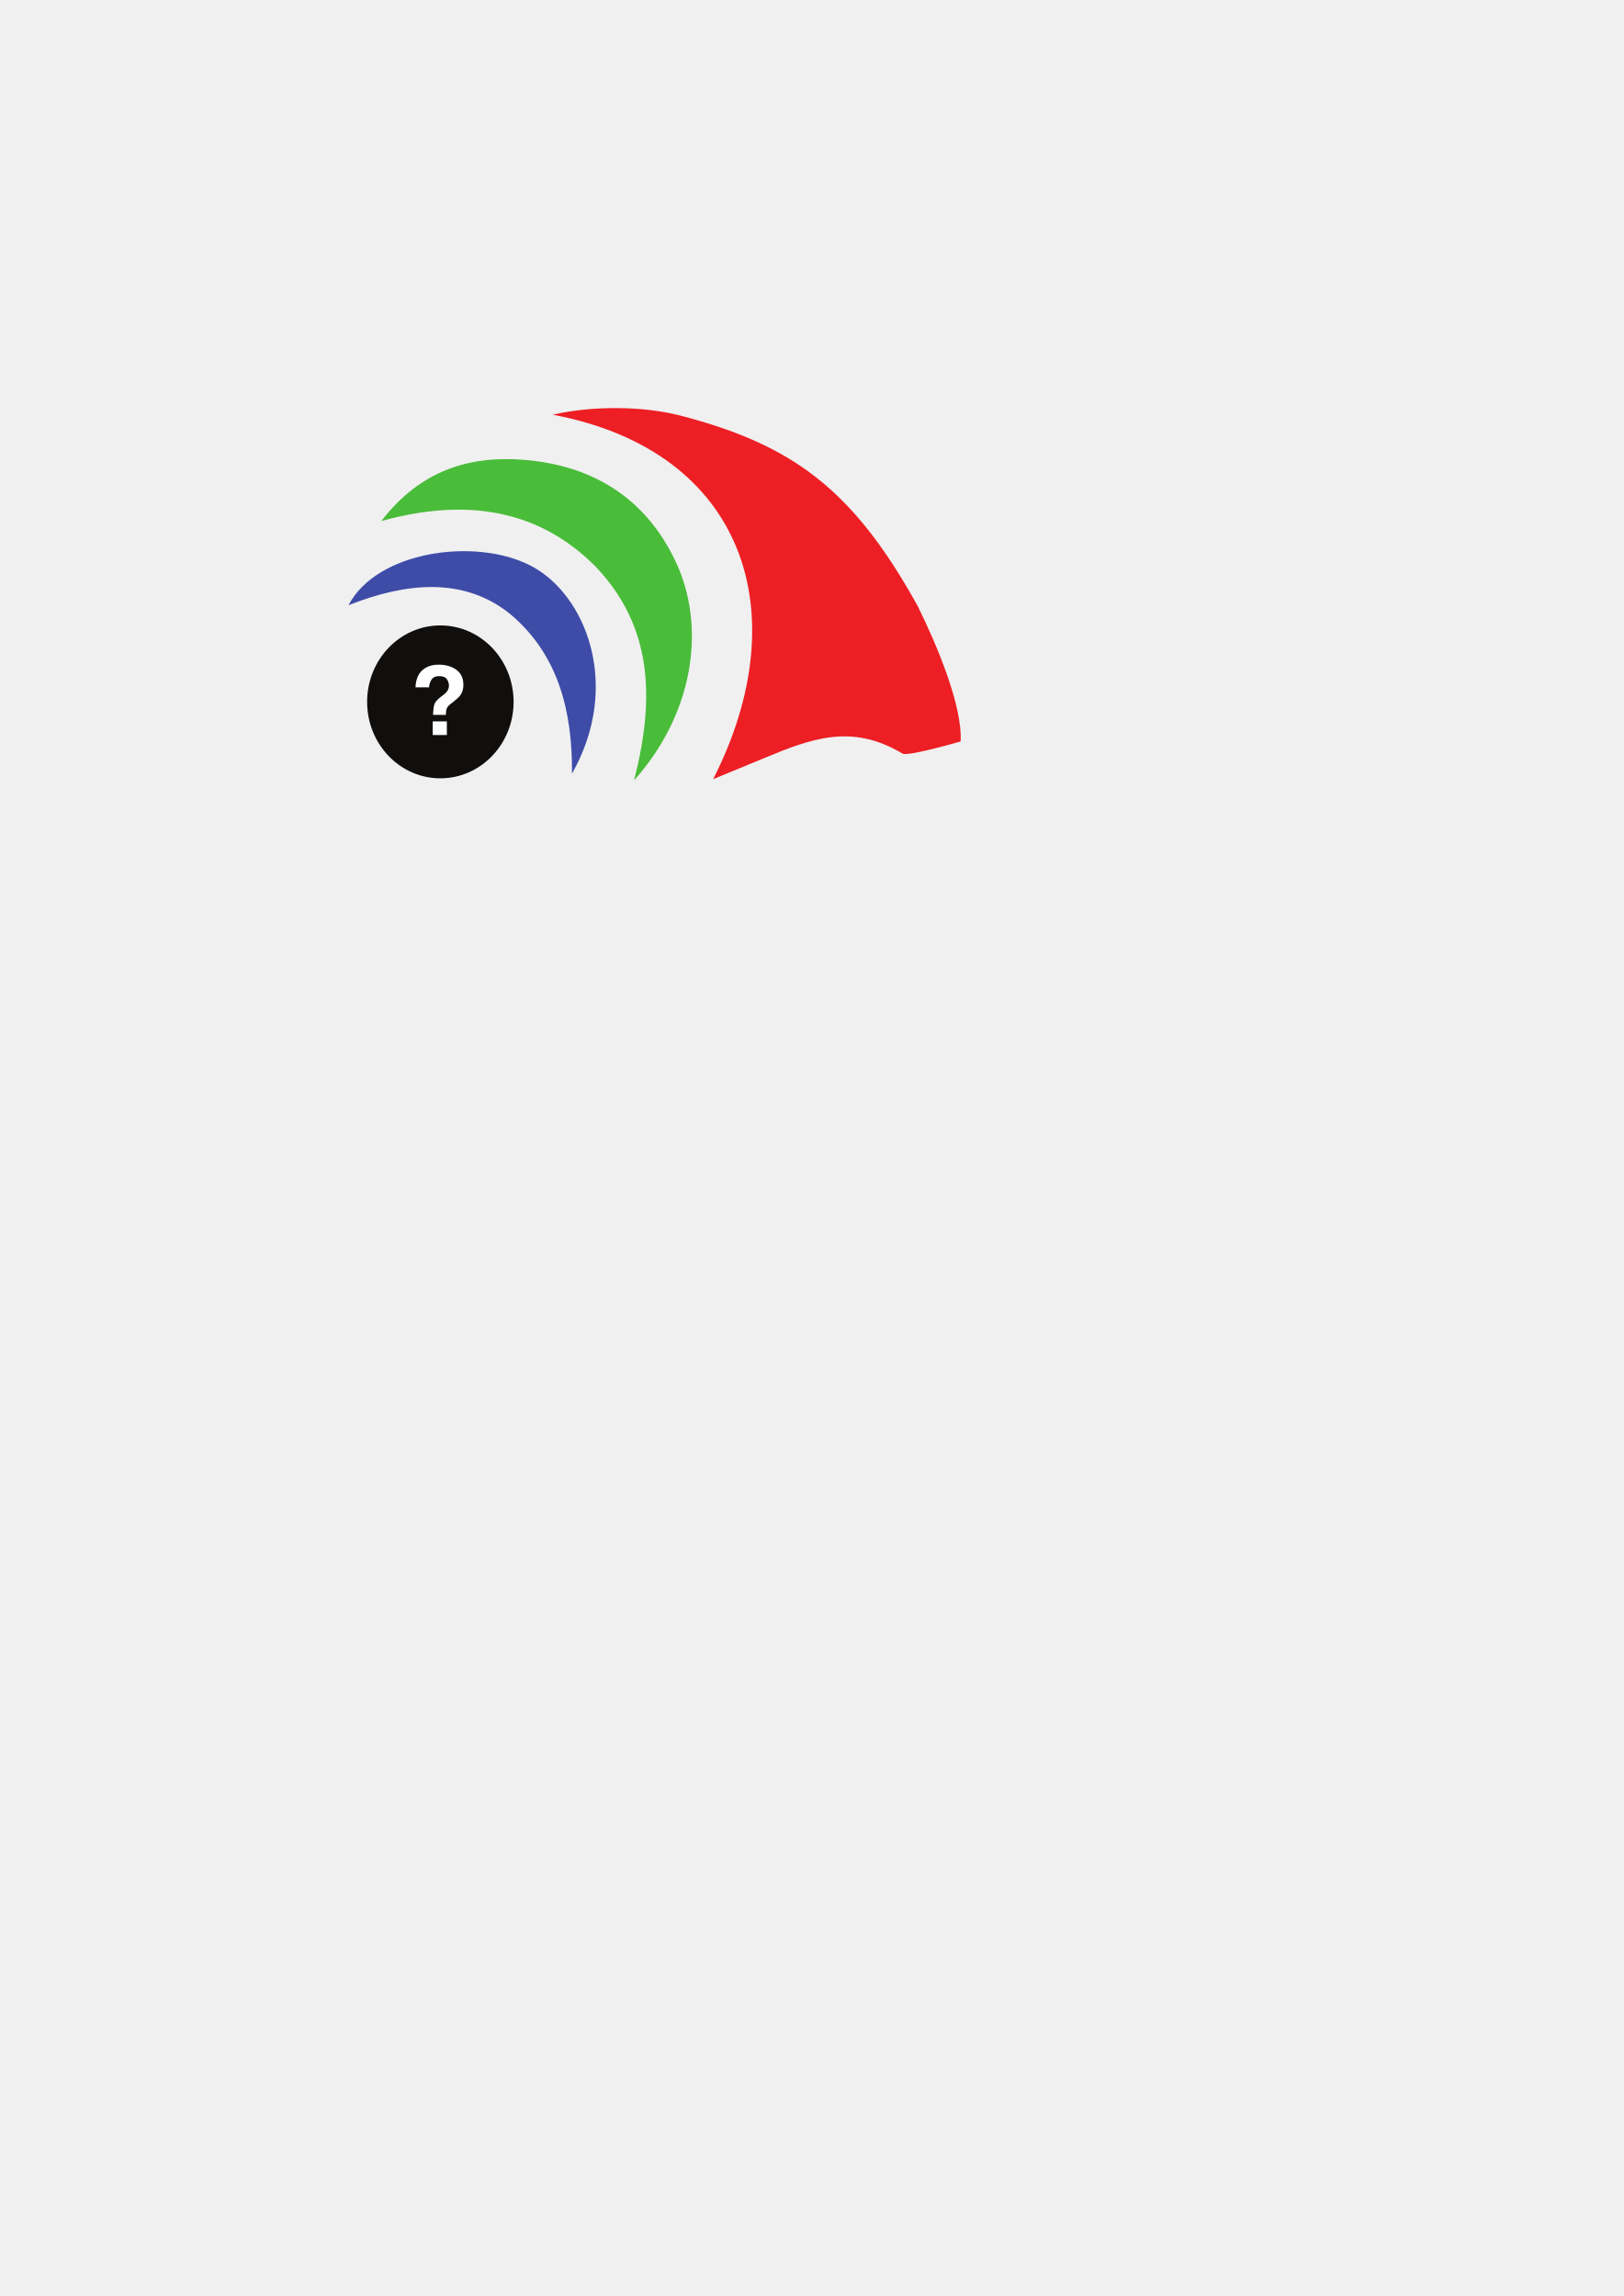
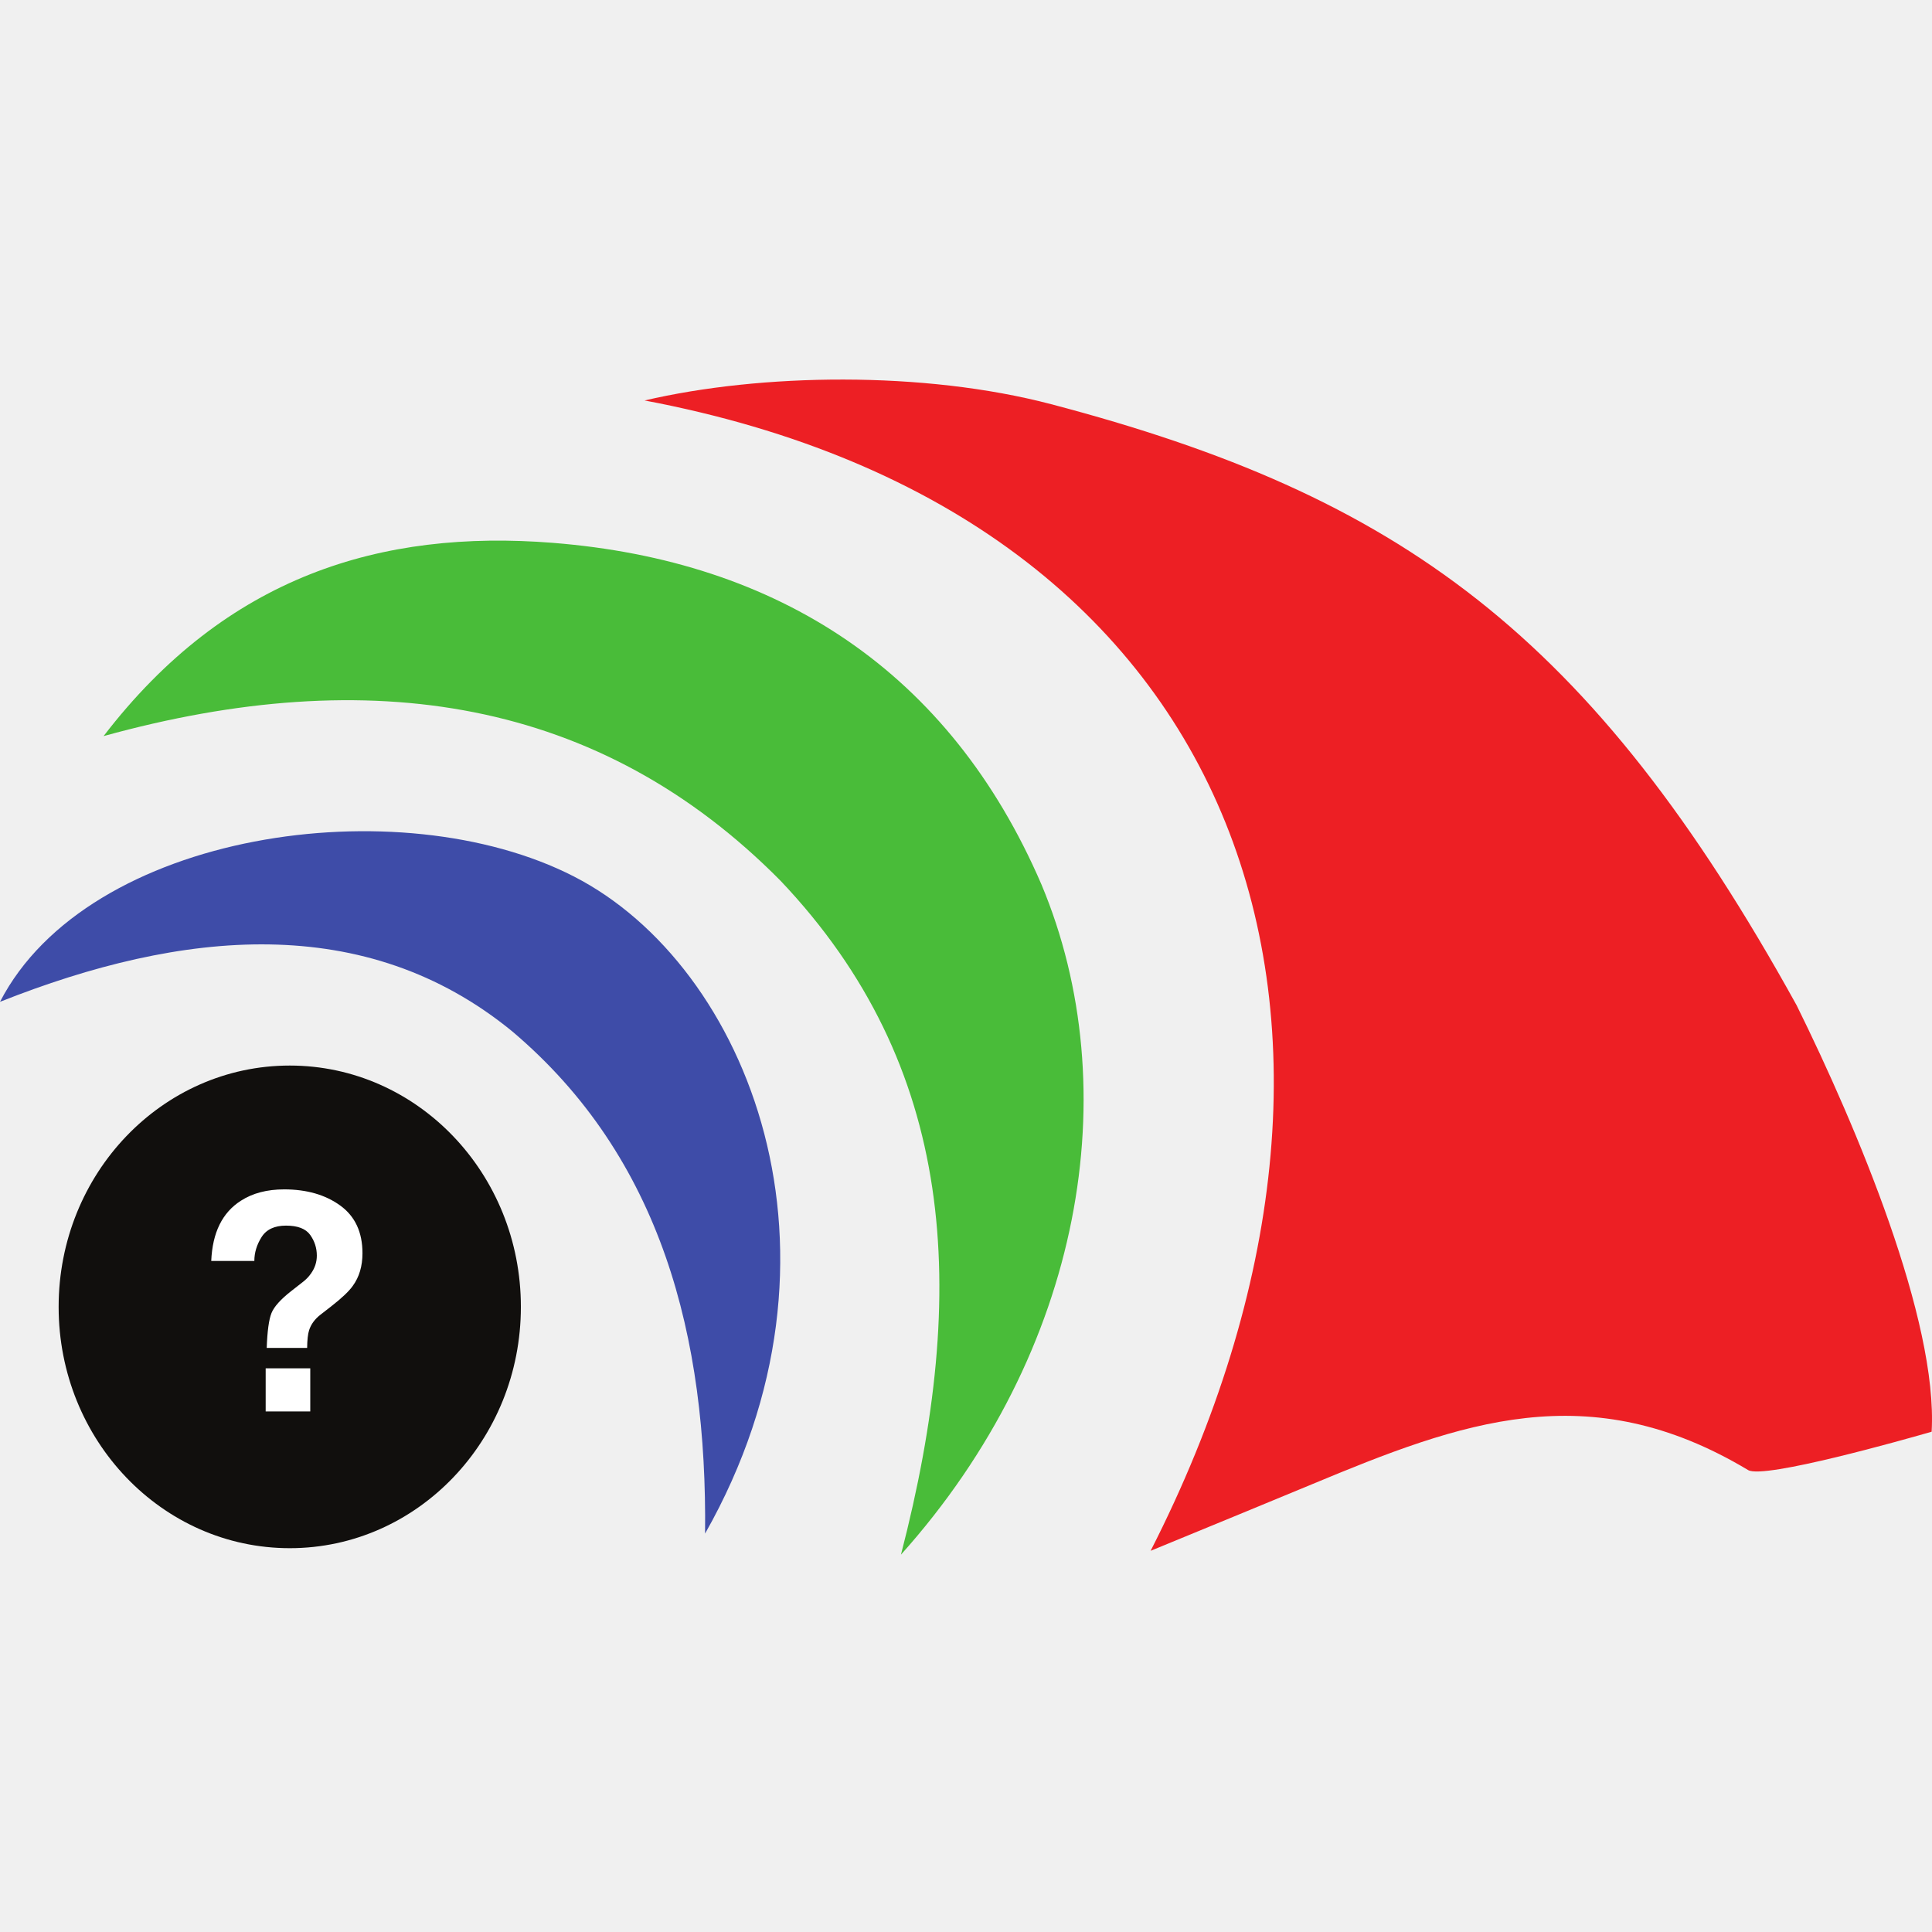
- <svg xmlns="http://www.w3.org/2000/svg" version="1.1" id="svg2" viewBox="0 0 744.094 1052.362" height="297mm" width="210mm">
+ <svg xmlns="http://www.w3.org/2000/svg" version="1.1" id="svg2" viewBox="0 0 256 256" height="256" width="256">
  <defs id="defs4">
    <clipPath clipPathUnits="userSpaceOnUse" id="clipPath3350">
      <path d="M 0,256 256,256 256,0 0,0 0,256 Z" id="path3352" />
    </clipPath>
  </defs>
-   <g id="layer1">
+   <g id="layer1" transform="matrix(0.9124948,0,0,0.9124948,-145.7484,-120.3823)">
    <g id="g3344" transform="matrix(1.25,0,0,-1.25,140,432.641)">
      <g id="g3346">
        <g id="g3348" clip-path="url(#clipPath3350)">
          <g id="g3354" transform="translate(76.2904,88.7576)">
            <path d="m 0,0 c 0.005,-15.48 -12.012,-28.033 -26.84,-28.038 -14.829,-0.005 -26.854,12.54 -26.858,28.02 l 0,0.018 c 0,15.48 12.02,28.029 26.849,28.029 C -12.021,28.029 0,15.48 0,0" style="fill:#110f0d;fill-opacity:1;fill-rule:nonzero;stroke:none" id="path3356" />
          </g>
          <g id="g3358" transform="translate(240.1777,74.2479)">
            <path d="m 0,0 c -2.982,-0.859 -19.5,-5.544 -21.315,-4.456 -18.553,11.122 -33.364,5.563 -50.722,-1.669 -5.425,-2.26 -10.867,-4.482 -18.693,-7.708 30.96,60.732 11.819,120.312 -58.787,133.634 13.514,3.159 32.4,3.463 47.235,-0.433 C -61.824,108.729 -39.541,92.723 -15.68,49.531 -8.672,35.35 0.75,12.91 0,0" style="fill:#ed1f24;fill-opacity:1;fill-rule:nonzero;stroke:none" id="path3360" />
          </g>
          <g id="g3362" transform="translate(15.7802,124.1902)">
            <path d="M 0,0 C 10.23,19.808 46.354,24.985 66.682,14.556 86.906,4.18 100.326,-29.298 81.908,-61.775 82.157,-39.002 76.881,-18.121 59.507,-3.434 42.458,10.527 21.156,8.397 0,0" style="fill:#3e4ca8;fill-opacity:1;fill-rule:nonzero;stroke:none" id="path3364" />
          </g>
          <g id="g3366" transform="translate(27.8127,155.0588)">
            <path d="m 0,0 c 14.279,18.61 32.279,24.029 52.183,22.451 26.198,-2.077 46.116,-14.94 56.776,-39.704 9.948,-23.746 4.821,-54.235 -16.327,-77.838 7.981,30.821 6.363,56.818 -13.976,78.273 C 57.65,4.434 30.922,8.549 0,0" style="fill:#49bc39;fill-opacity:1;fill-rule:nonzero;stroke:none" id="path3368" />
          </g>
          <path d="m 46.643,81.612 5.18,0 0,-5.007 -5.18,0 0,5.007 z m -2.876,19.473 c 1.363,0.878 3.038,1.317 5.025,1.317 2.61,0 4.779,-0.623 6.505,-1.871 1.727,-1.247 2.591,-3.095 2.591,-5.544 0,-1.502 -0.375,-2.767 -1.124,-3.794 -0.437,-0.624 -1.278,-1.421 -2.522,-2.391 l -1.227,-0.953 c -0.668,-0.52 -1.112,-1.126 -1.33,-1.819 -0.139,-0.439 -0.214,-1.121 -0.225,-2.045 l -4.695,0 c 0.069,1.952 0.253,3.301 0.553,4.046 0.299,0.745 1.07,1.602 2.314,2.573 l 1.261,0.987 c 0.415,0.312 0.749,0.652 1.002,1.022 0.461,0.635 0.691,1.335 0.691,2.097 0,0.877 -0.256,1.677 -0.769,2.399 -0.513,0.722 -1.449,1.083 -2.809,1.083 -1.336,0 -2.284,-0.445 -2.843,-1.334 -0.559,-0.889 -0.838,-1.813 -0.838,-2.772 l -5.007,0 c 0.138,3.292 1.287,5.625 3.447,6.999" style="fill:#ffffff;fill-opacity:1;fill-rule:nonzero;stroke:none" id="path3370" />
        </g>
      </g>
    </g>
  </g>
</svg>
